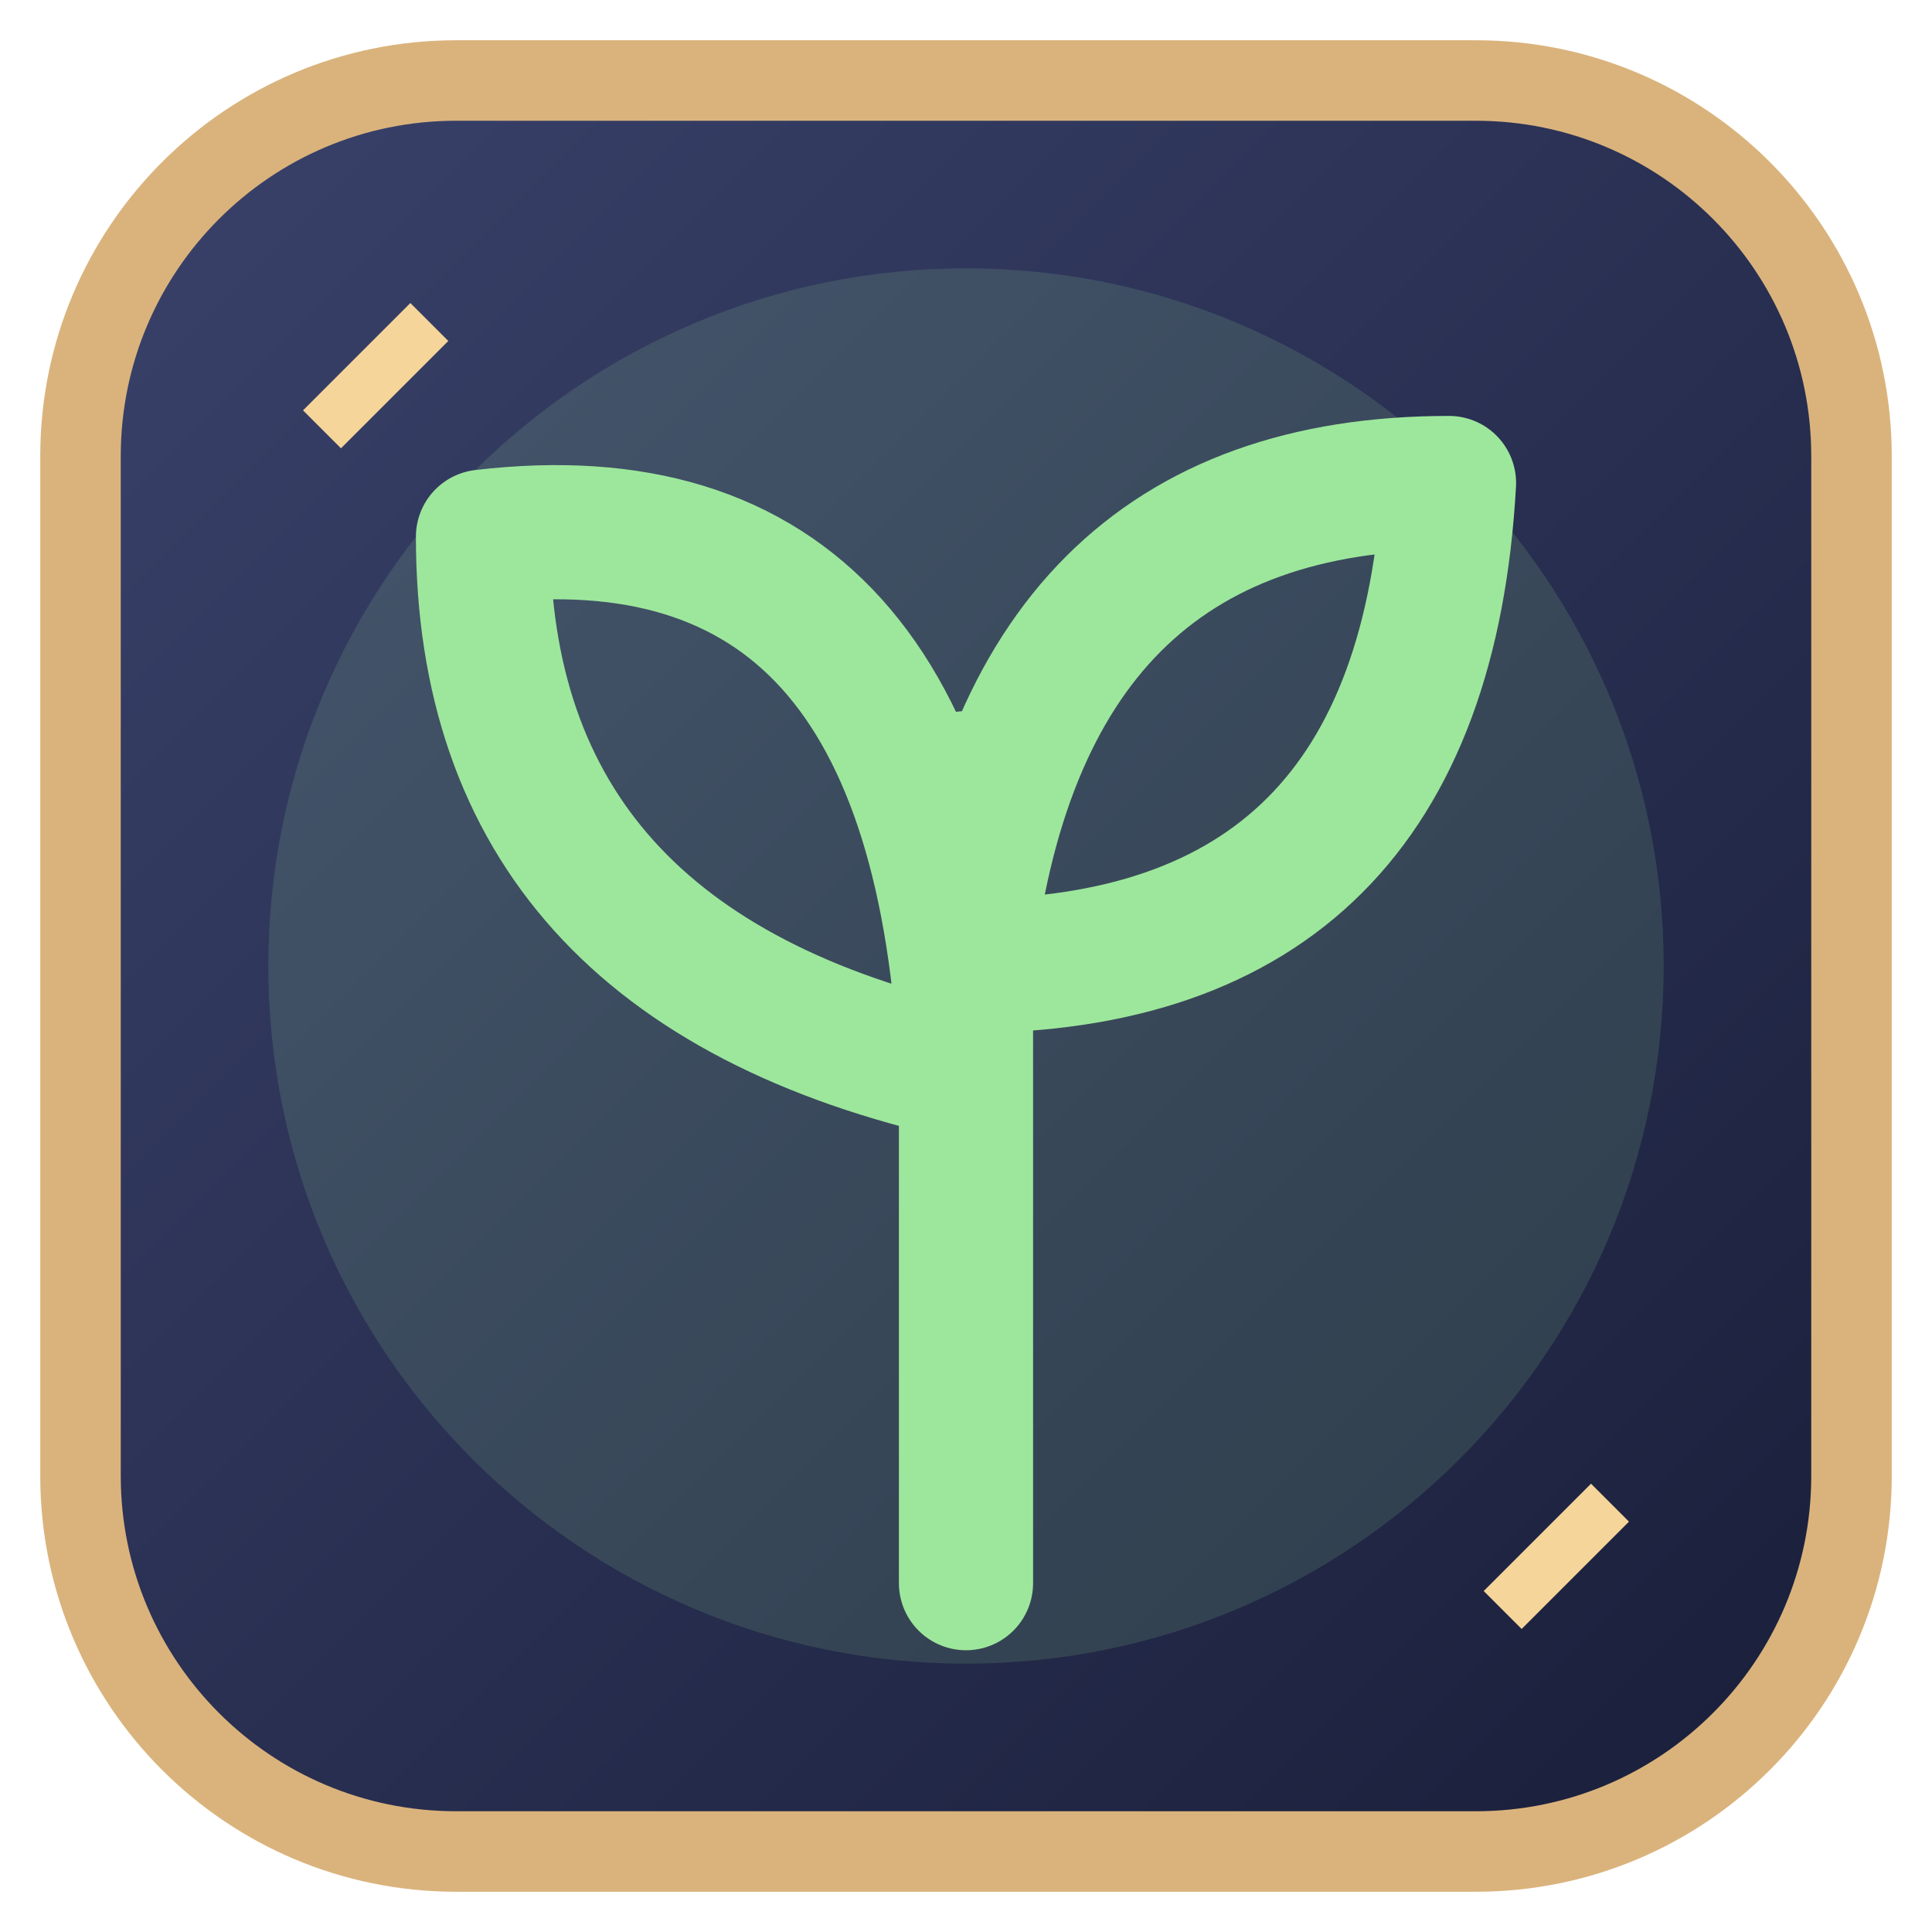
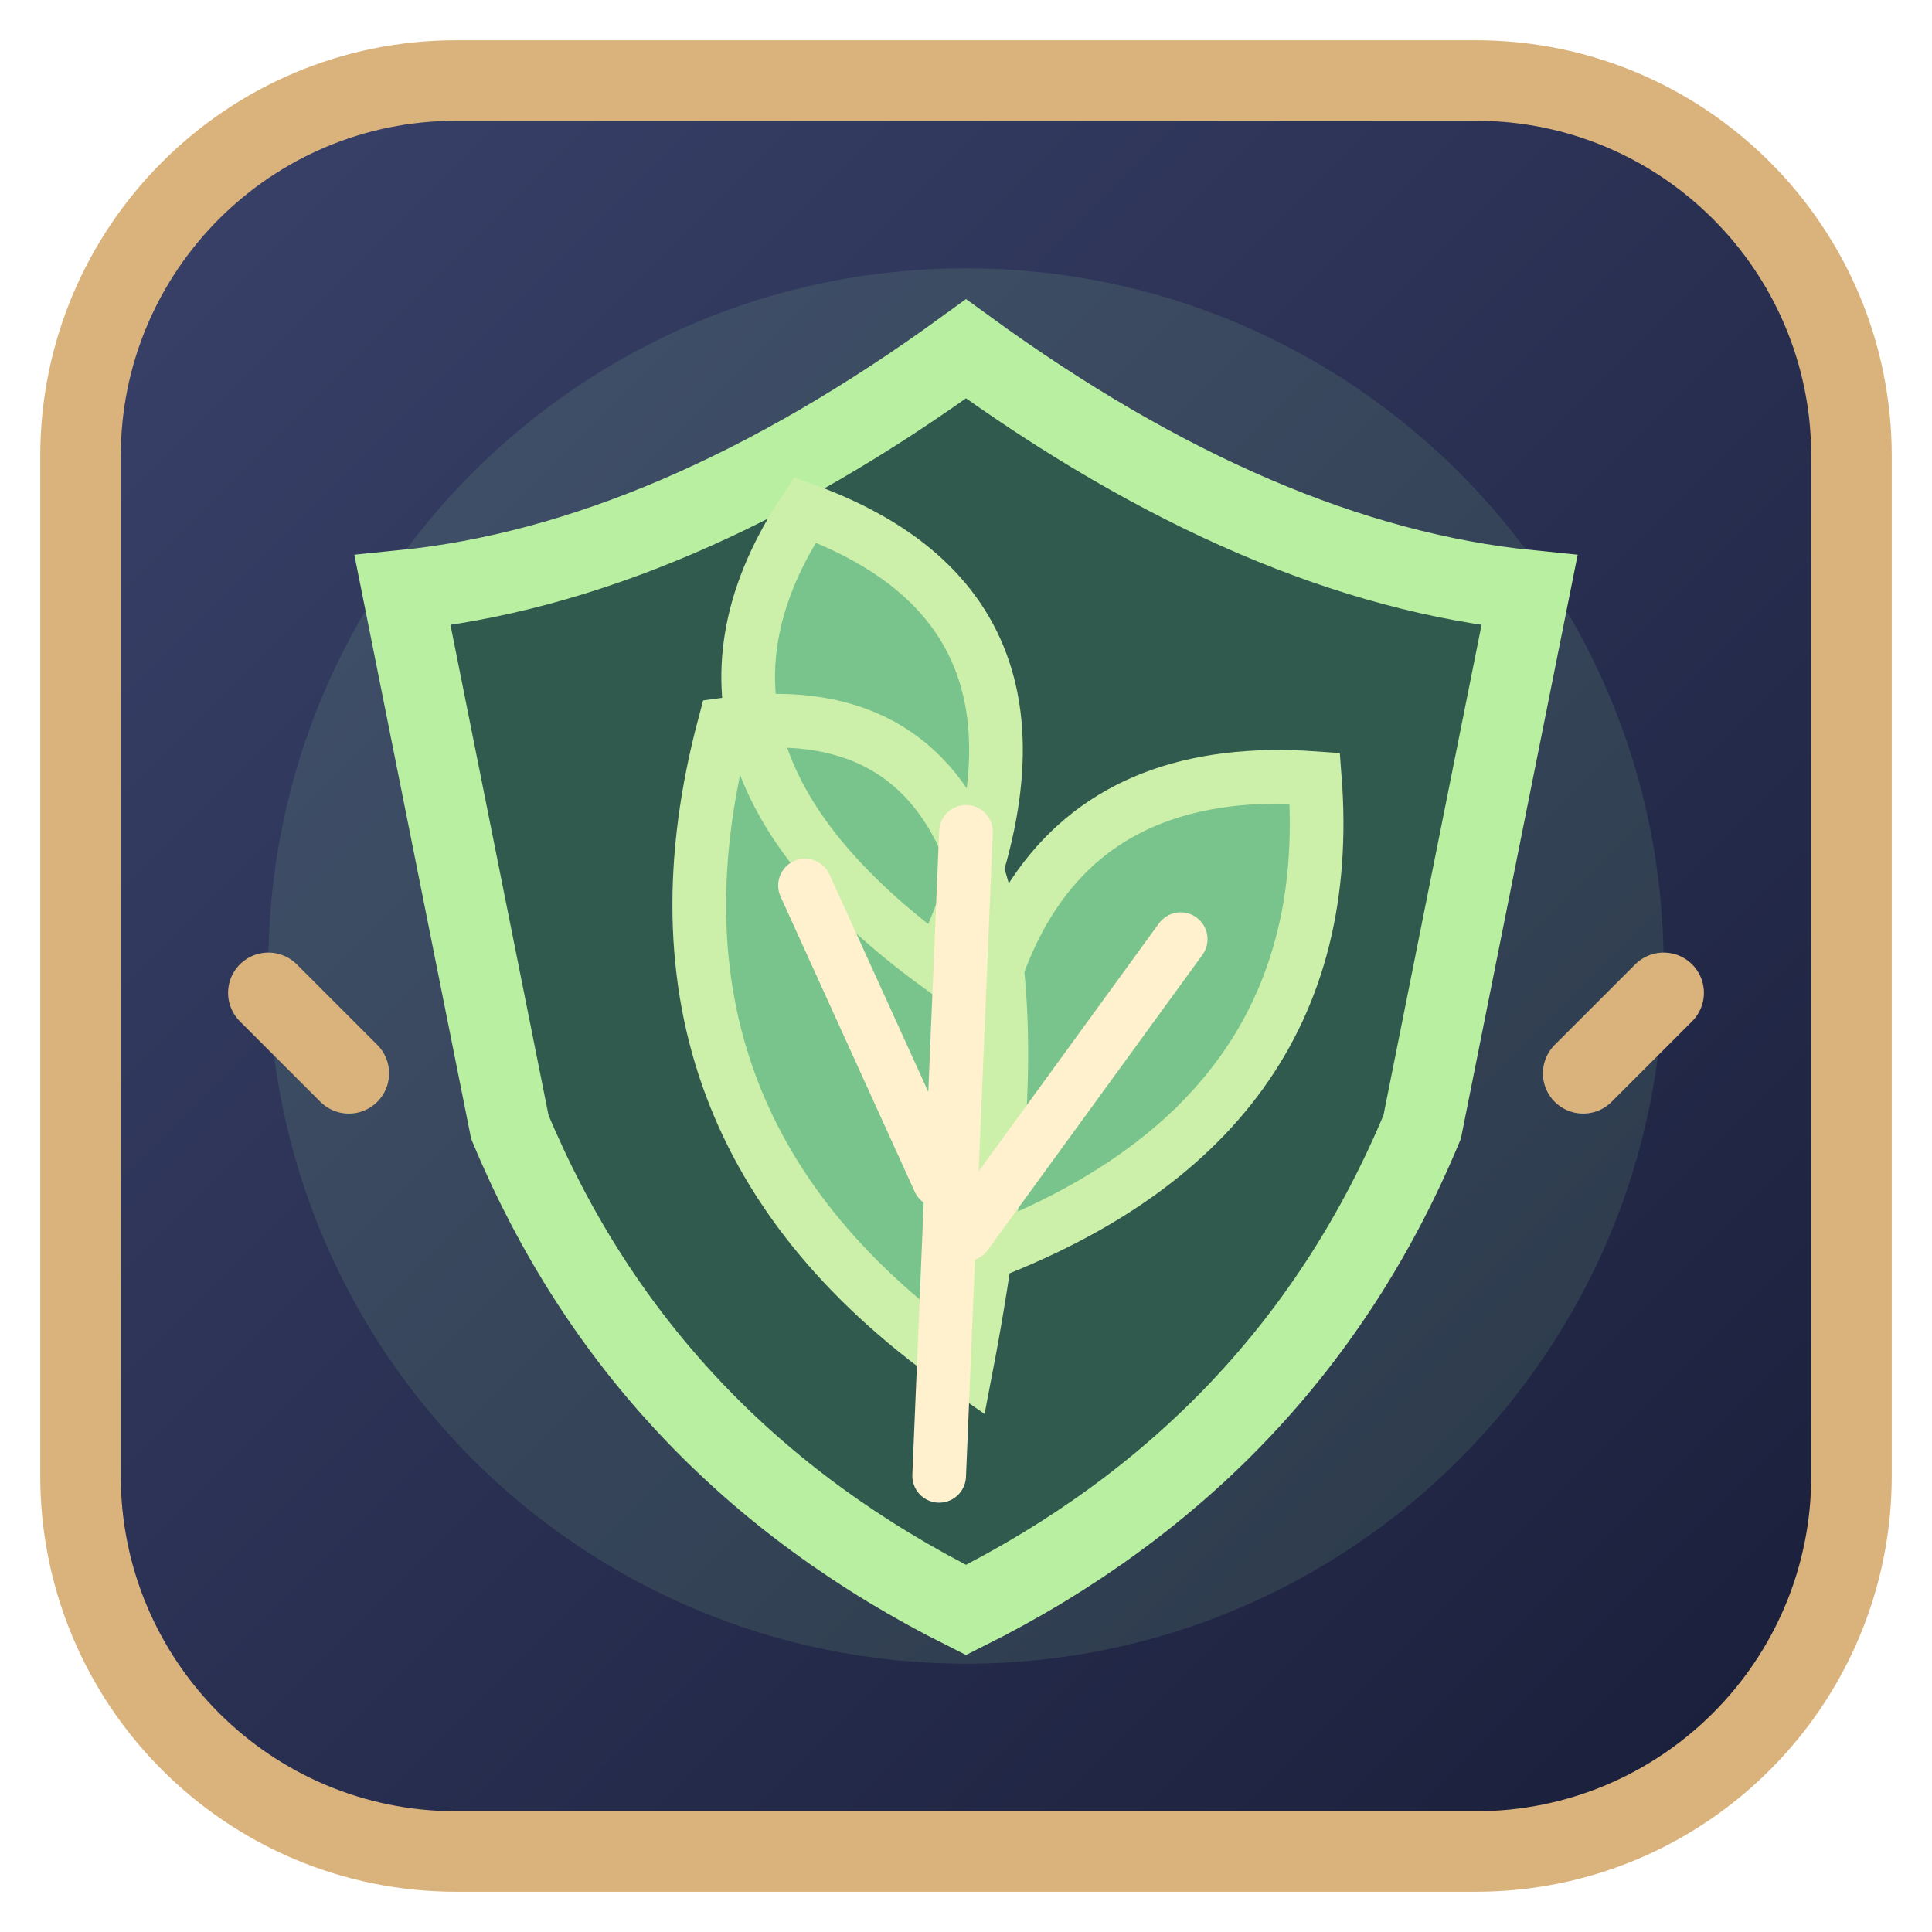
<svg xmlns="http://www.w3.org/2000/svg" width="144" height="144" viewBox="0 0 72 72">
  <defs>
    <linearGradient id="panel" x1="0" y1="0" x2="1" y2="1">
      <stop stop-color="#3a426b" />
      <stop offset="1" stop-color="#191e39" />
    </linearGradient>
  </defs>
  <rect x="3" y="3" width="66" height="66" rx="14" fill="url(#panel)" stroke="#dab37c" stroke-width="3" />
-   <circle cx="36" cy="36" r="26" fill="#9de79c" opacity=".14" />
-   <g fill="none" stroke="#9de79c" stroke-width="5" stroke-linecap="round" stroke-linejoin="round">
-     <path d="M36 59 V29 M36 40 Q18 36 18 20 Q35 18 36 40 M36 36 Q53 36 54 18 Q38 18 36 36" />
-   </g>
-   <path d="M12 16 L16 12 M56 60 L60 56" stroke="#f5d599" stroke-width="2" />
+   <circle cx="36" cy="36" r="26" fill="#9de79c" opacity=".12" />
+   <path d="M36 13 Q47 21 57 22 L53 42 Q48 54 36 60 Q24 54 19 42 L15 22 Q25 21 36 13 Z" fill="#305a4e" stroke="#b9efa1" stroke-width="3" />
+   <path d="M36 51 Q23 42 27 27 Q41 25 36 51 Z M36 47 Q35 28 49 29 Q50 42 36 47 Z M35 36 Q24 28 30 19 Q41 23 35 36 Z" fill="#79c48c" stroke="#ccefa9" stroke-width="2" />
+   <path d="M35 55 L36 31 M36 46 L44 35 M35 44 L30 33" fill="none" stroke="#fff0ce" stroke-width="2" stroke-linecap="round" />
+   <path d="M10 37 L13 40 M59 40 L62 37" stroke="#dab37c" stroke-width="3" stroke-linecap="round" />
</svg>
